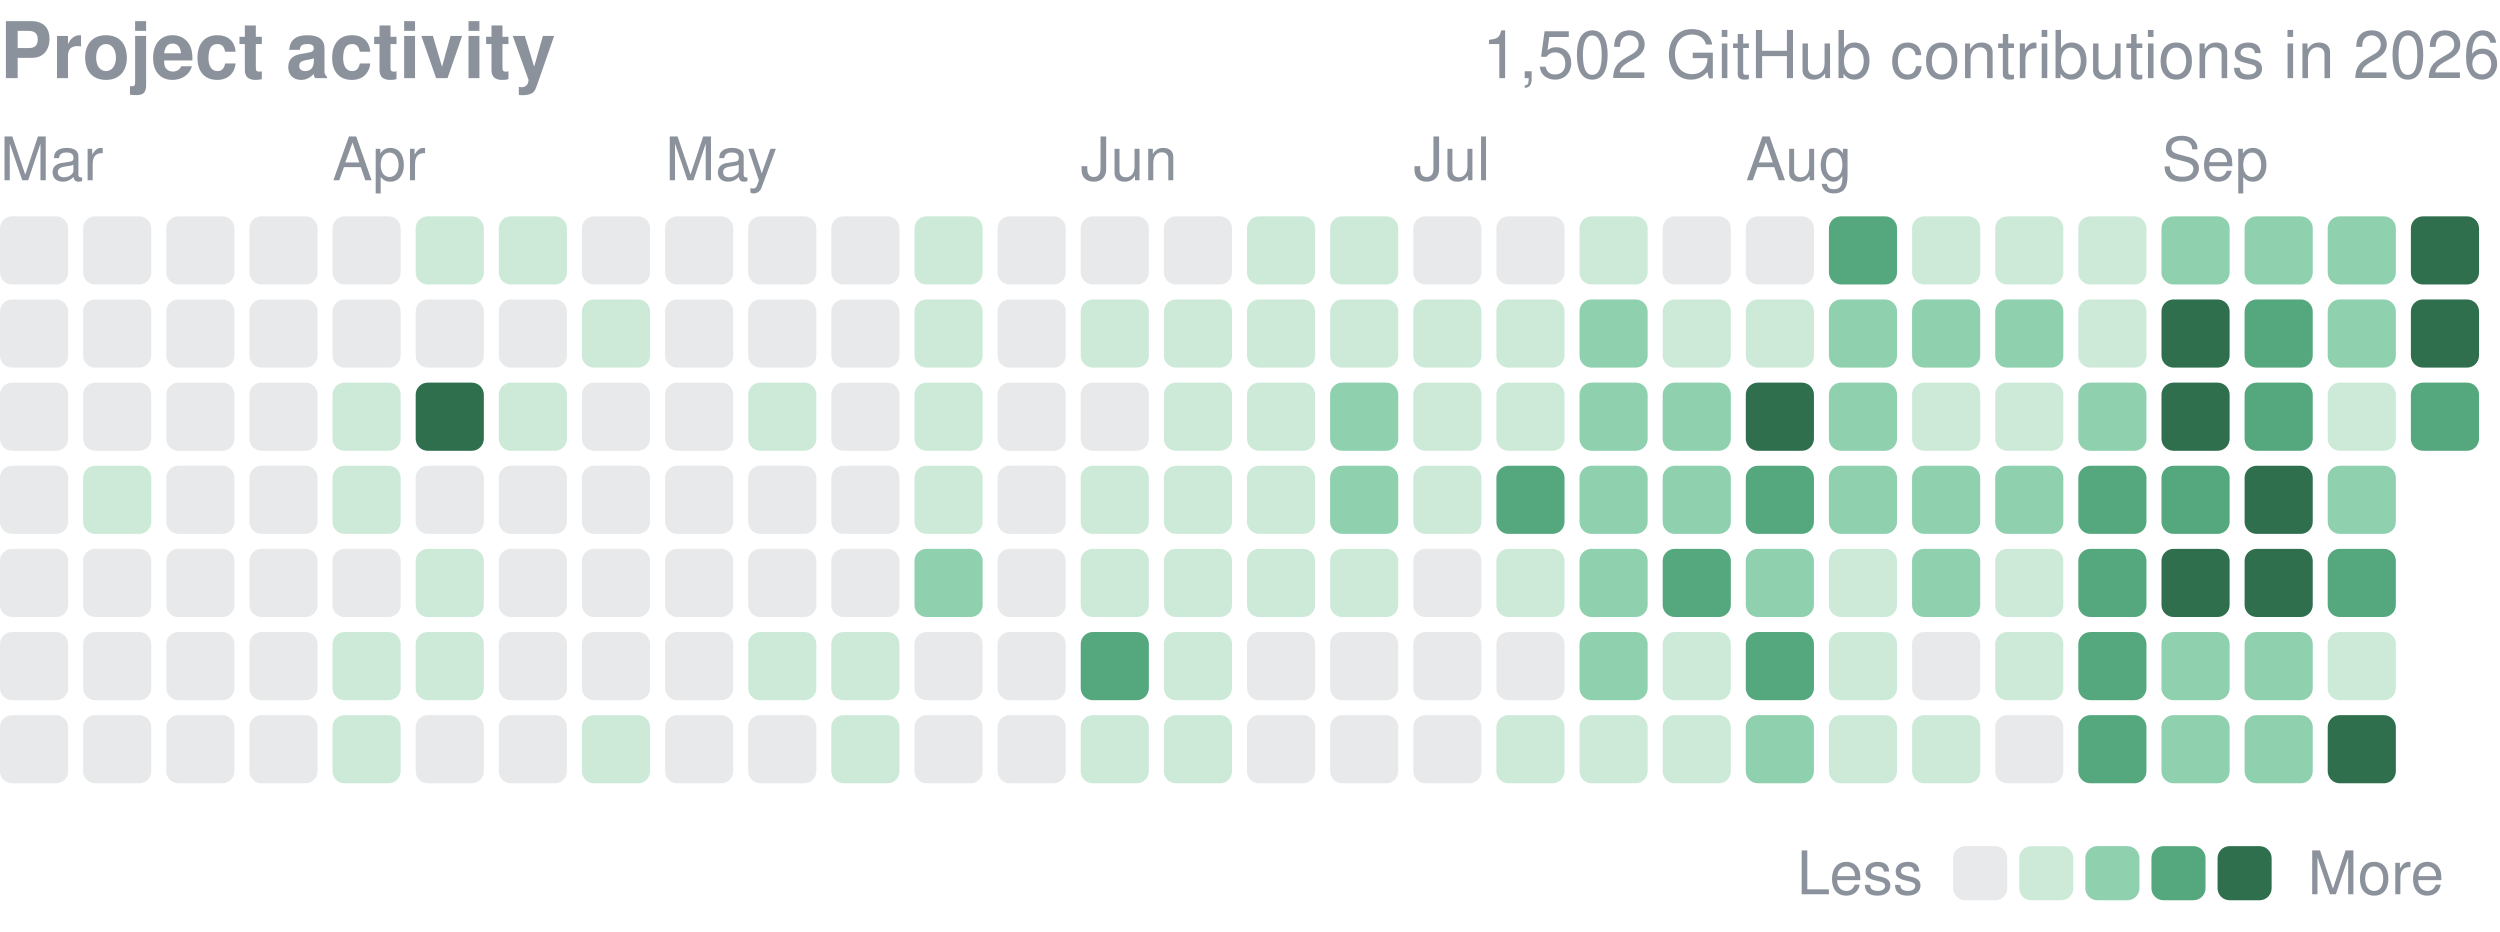
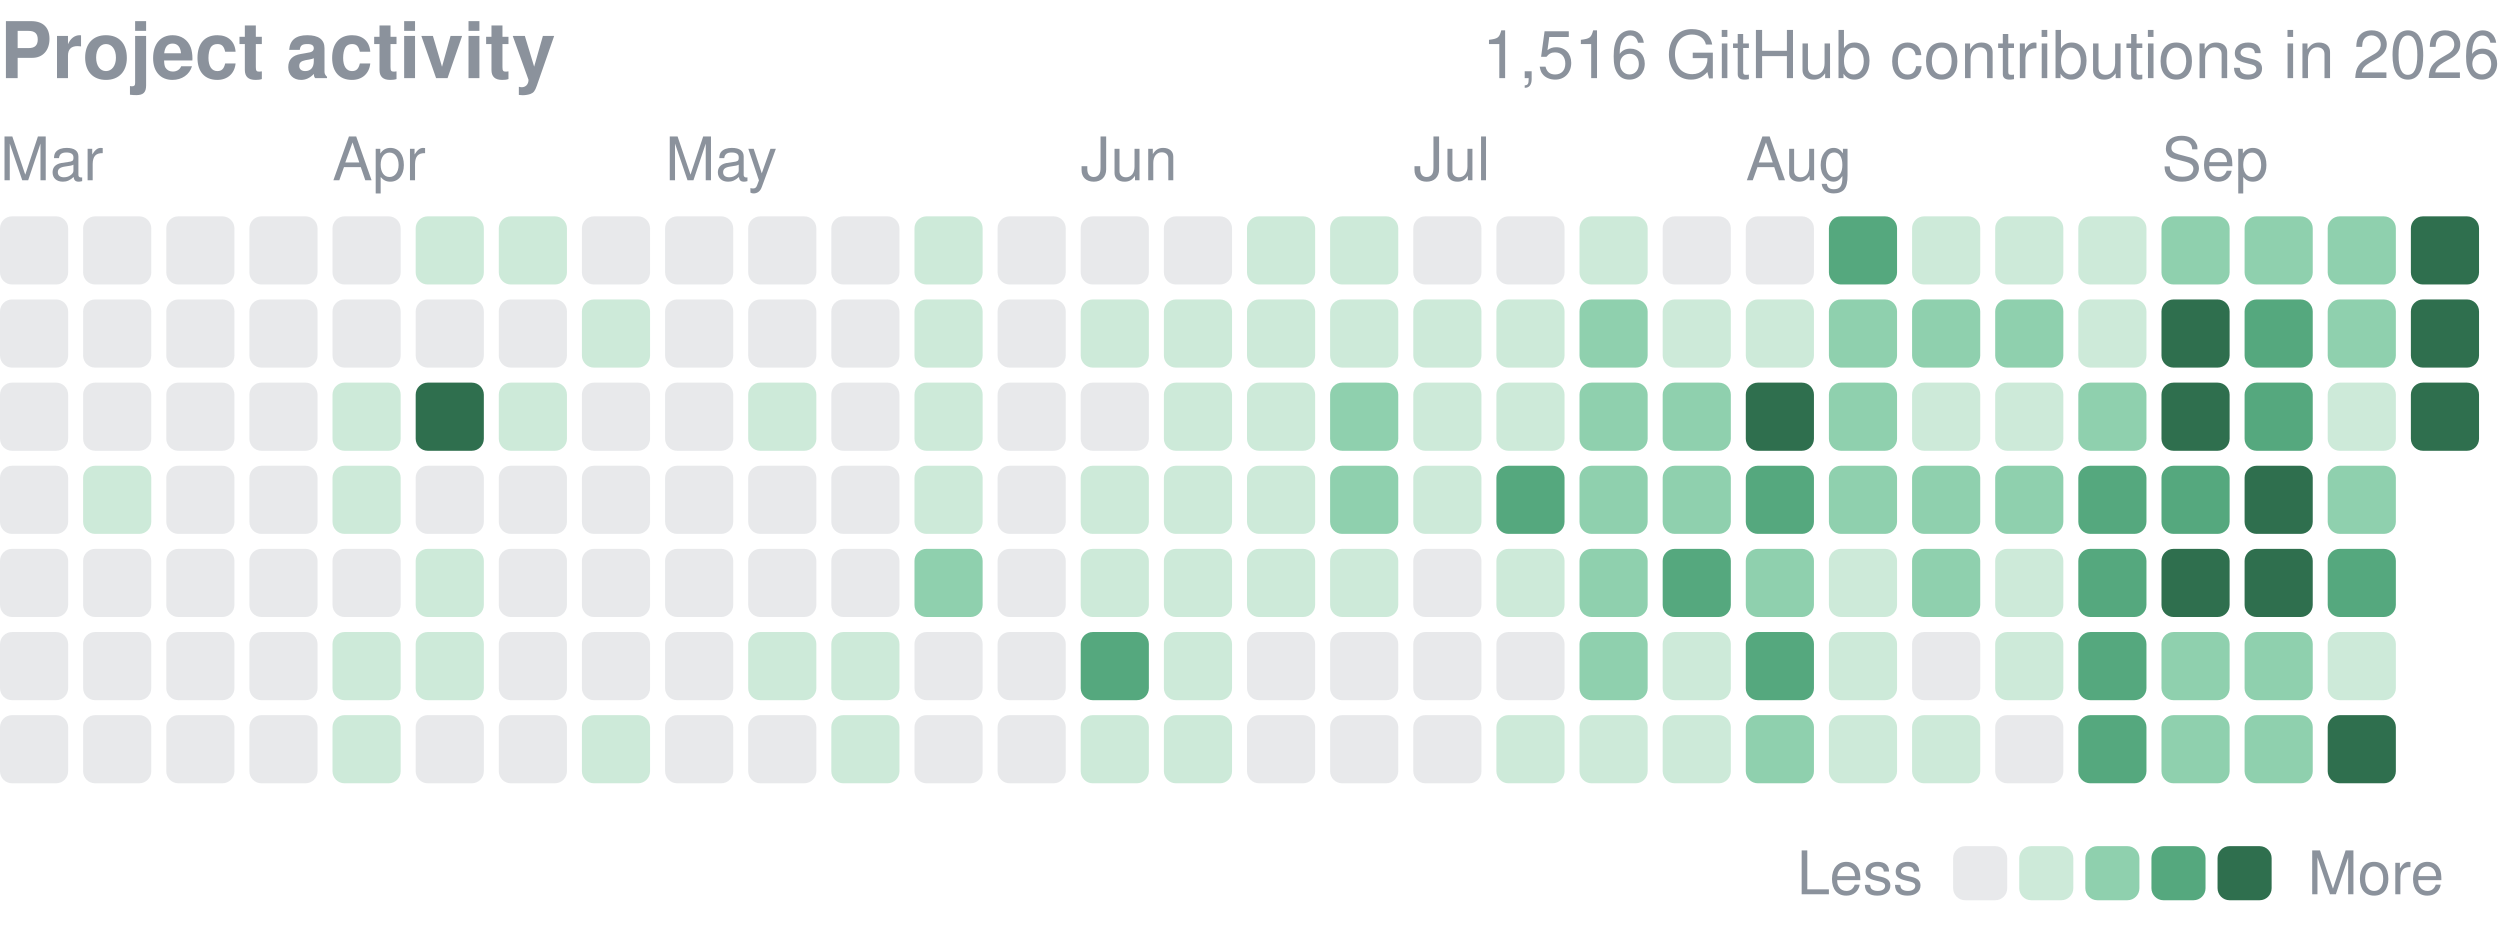
<svg xmlns="http://www.w3.org/2000/svg" width="416" height="155" viewBox="0 0 416 155" role="img" aria-label="yjinyoo GitHub contributions per day in 2026">
  <style>text{font-family:-apple-system,BlinkMacSystemFont,"Segoe UI",Helvetica,Arial,sans-serif}</style>
  <text x="0" y="13" font-size="13" font-weight="600" fill="#8b929c">Project activity</text>
-   <text x="416" y="13" font-size="11" fill="#8b929c" text-anchor="end">1,502 GitHub contributions in 2026</text>
+   <text x="416" y="13" font-size="11" fill="#8b929c" text-anchor="end">1,516 GitHub contributions in 2026</text>
  <text x="0.0" y="30" font-size="10" fill="#8b929c">Mar</text>
  <text x="55.3" y="30" font-size="10" fill="#8b929c">Apr</text>
  <text x="110.7" y="30" font-size="10" fill="#8b929c">May</text>
  <text x="179.8" y="30" font-size="10" fill="#8b929c">Jun</text>
  <text x="235.2" y="30" font-size="10" fill="#8b929c">Jul</text>
  <text x="290.5" y="30" font-size="10" fill="#8b929c">Aug</text>
  <text x="359.7" y="30" font-size="10" fill="#8b929c">Sep</text>
  <rect x="0.00" y="36.00" width="11.34" height="11.34" rx="2.0" fill="#8b929c" opacity="0.2" />
  <rect x="0.00" y="49.83" width="11.34" height="11.34" rx="2.0" fill="#8b929c" opacity="0.2" />
  <rect x="0.00" y="63.67" width="11.34" height="11.34" rx="2.0" fill="#8b929c" opacity="0.2" />
  <rect x="0.00" y="77.50" width="11.34" height="11.34" rx="2.0" fill="#8b929c" opacity="0.2" />
  <rect x="0.00" y="91.33" width="11.34" height="11.34" rx="2.0" fill="#8b929c" opacity="0.2" />
  <rect x="0.00" y="105.17" width="11.34" height="11.34" rx="2.0" fill="#8b929c" opacity="0.2" />
  <rect x="0.00" y="119.00" width="11.34" height="11.34" rx="2.0" fill="#8b929c" opacity="0.2" />
  <rect x="13.83" y="36.00" width="11.34" height="11.34" rx="2.0" fill="#8b929c" opacity="0.2" />
  <rect x="13.83" y="49.83" width="11.34" height="11.34" rx="2.0" fill="#8b929c" opacity="0.2" />
  <rect x="13.83" y="63.67" width="11.34" height="11.34" rx="2.0" fill="#8b929c" opacity="0.2" />
  <rect x="13.83" y="77.50" width="11.34" height="11.34" rx="2.0" fill="#cdead9" />
  <rect x="13.83" y="91.33" width="11.34" height="11.34" rx="2.0" fill="#8b929c" opacity="0.2" />
  <rect x="13.83" y="105.17" width="11.34" height="11.34" rx="2.0" fill="#8b929c" opacity="0.2" />
  <rect x="13.83" y="119.00" width="11.34" height="11.34" rx="2.0" fill="#8b929c" opacity="0.2" />
  <rect x="27.67" y="36.00" width="11.34" height="11.34" rx="2.0" fill="#8b929c" opacity="0.2" />
  <rect x="27.67" y="49.83" width="11.34" height="11.34" rx="2.0" fill="#8b929c" opacity="0.2" />
  <rect x="27.67" y="63.67" width="11.34" height="11.34" rx="2.0" fill="#8b929c" opacity="0.2" />
  <rect x="27.67" y="77.50" width="11.34" height="11.34" rx="2.0" fill="#8b929c" opacity="0.2" />
  <rect x="27.67" y="91.33" width="11.34" height="11.34" rx="2.0" fill="#8b929c" opacity="0.2" />
  <rect x="27.67" y="105.17" width="11.34" height="11.34" rx="2.0" fill="#8b929c" opacity="0.2" />
  <rect x="27.67" y="119.00" width="11.34" height="11.34" rx="2.0" fill="#8b929c" opacity="0.2" />
  <rect x="41.50" y="36.00" width="11.34" height="11.34" rx="2.0" fill="#8b929c" opacity="0.2" />
  <rect x="41.50" y="49.83" width="11.34" height="11.34" rx="2.0" fill="#8b929c" opacity="0.2" />
  <rect x="41.50" y="63.67" width="11.34" height="11.34" rx="2.0" fill="#8b929c" opacity="0.2" />
  <rect x="41.50" y="77.50" width="11.34" height="11.34" rx="2.0" fill="#8b929c" opacity="0.2" />
  <rect x="41.50" y="91.33" width="11.34" height="11.34" rx="2.0" fill="#8b929c" opacity="0.2" />
  <rect x="41.50" y="105.17" width="11.34" height="11.34" rx="2.0" fill="#8b929c" opacity="0.2" />
  <rect x="41.50" y="119.00" width="11.34" height="11.34" rx="2.0" fill="#8b929c" opacity="0.2" />
  <rect x="55.33" y="36.00" width="11.34" height="11.34" rx="2.0" fill="#8b929c" opacity="0.2" />
  <rect x="55.33" y="49.83" width="11.34" height="11.34" rx="2.0" fill="#8b929c" opacity="0.2" />
  <rect x="55.33" y="63.67" width="11.34" height="11.34" rx="2.0" fill="#cdead9" />
  <rect x="55.33" y="77.50" width="11.34" height="11.34" rx="2.0" fill="#cdead9" />
  <rect x="55.33" y="91.33" width="11.34" height="11.34" rx="2.0" fill="#8b929c" opacity="0.2" />
  <rect x="55.33" y="105.17" width="11.34" height="11.34" rx="2.0" fill="#cdead9" />
  <rect x="55.33" y="119.00" width="11.34" height="11.34" rx="2.0" fill="#cdead9" />
  <rect x="69.17" y="36.00" width="11.34" height="11.34" rx="2.0" fill="#cdead9" />
  <rect x="69.17" y="49.83" width="11.34" height="11.34" rx="2.0" fill="#8b929c" opacity="0.2" />
  <rect x="69.17" y="63.67" width="11.34" height="11.34" rx="2.0" fill="#2f6f4e" />
  <rect x="69.17" y="77.50" width="11.34" height="11.34" rx="2.0" fill="#8b929c" opacity="0.2" />
  <rect x="69.17" y="91.33" width="11.34" height="11.34" rx="2.0" fill="#cdead9" />
  <rect x="69.17" y="105.17" width="11.34" height="11.34" rx="2.0" fill="#cdead9" />
  <rect x="69.17" y="119.00" width="11.34" height="11.34" rx="2.0" fill="#8b929c" opacity="0.2" />
  <rect x="83.00" y="36.00" width="11.34" height="11.34" rx="2.0" fill="#cdead9" />
  <rect x="83.00" y="49.83" width="11.34" height="11.34" rx="2.0" fill="#8b929c" opacity="0.2" />
  <rect x="83.00" y="63.67" width="11.34" height="11.34" rx="2.0" fill="#cdead9" />
  <rect x="83.00" y="77.50" width="11.34" height="11.34" rx="2.0" fill="#8b929c" opacity="0.2" />
  <rect x="83.00" y="91.33" width="11.34" height="11.34" rx="2.0" fill="#8b929c" opacity="0.2" />
  <rect x="83.00" y="105.17" width="11.34" height="11.34" rx="2.0" fill="#8b929c" opacity="0.2" />
  <rect x="83.00" y="119.00" width="11.34" height="11.34" rx="2.0" fill="#8b929c" opacity="0.2" />
  <rect x="96.83" y="36.00" width="11.34" height="11.34" rx="2.0" fill="#8b929c" opacity="0.2" />
  <rect x="96.83" y="49.83" width="11.34" height="11.34" rx="2.0" fill="#cdead9" />
  <rect x="96.83" y="63.67" width="11.34" height="11.34" rx="2.0" fill="#8b929c" opacity="0.2" />
  <rect x="96.83" y="77.50" width="11.34" height="11.34" rx="2.0" fill="#8b929c" opacity="0.2" />
  <rect x="96.83" y="91.33" width="11.34" height="11.34" rx="2.0" fill="#8b929c" opacity="0.2" />
  <rect x="96.83" y="105.17" width="11.34" height="11.34" rx="2.0" fill="#8b929c" opacity="0.2" />
  <rect x="96.83" y="119.00" width="11.34" height="11.34" rx="2.0" fill="#cdead9" />
  <rect x="110.67" y="36.00" width="11.34" height="11.34" rx="2.0" fill="#8b929c" opacity="0.2" />
  <rect x="110.67" y="49.83" width="11.34" height="11.34" rx="2.0" fill="#8b929c" opacity="0.2" />
  <rect x="110.67" y="63.67" width="11.34" height="11.34" rx="2.0" fill="#8b929c" opacity="0.2" />
  <rect x="110.67" y="77.50" width="11.34" height="11.34" rx="2.0" fill="#8b929c" opacity="0.2" />
  <rect x="110.67" y="91.33" width="11.34" height="11.34" rx="2.0" fill="#8b929c" opacity="0.2" />
  <rect x="110.67" y="105.17" width="11.34" height="11.34" rx="2.0" fill="#8b929c" opacity="0.2" />
  <rect x="110.67" y="119.00" width="11.34" height="11.34" rx="2.0" fill="#8b929c" opacity="0.2" />
  <rect x="124.50" y="36.00" width="11.34" height="11.34" rx="2.0" fill="#8b929c" opacity="0.2" />
  <rect x="124.50" y="49.83" width="11.34" height="11.34" rx="2.0" fill="#8b929c" opacity="0.2" />
  <rect x="124.50" y="63.67" width="11.34" height="11.34" rx="2.0" fill="#cdead9" />
  <rect x="124.50" y="77.50" width="11.34" height="11.34" rx="2.0" fill="#8b929c" opacity="0.2" />
  <rect x="124.50" y="91.33" width="11.34" height="11.34" rx="2.0" fill="#8b929c" opacity="0.2" />
  <rect x="124.50" y="105.17" width="11.34" height="11.34" rx="2.0" fill="#cdead9" />
  <rect x="124.50" y="119.00" width="11.34" height="11.34" rx="2.0" fill="#8b929c" opacity="0.2" />
  <rect x="138.33" y="36.00" width="11.34" height="11.34" rx="2.0" fill="#8b929c" opacity="0.2" />
  <rect x="138.33" y="49.83" width="11.34" height="11.34" rx="2.0" fill="#8b929c" opacity="0.2" />
  <rect x="138.33" y="63.67" width="11.34" height="11.34" rx="2.0" fill="#8b929c" opacity="0.2" />
  <rect x="138.33" y="77.50" width="11.34" height="11.34" rx="2.0" fill="#8b929c" opacity="0.2" />
  <rect x="138.33" y="91.33" width="11.34" height="11.34" rx="2.0" fill="#8b929c" opacity="0.2" />
  <rect x="138.33" y="105.17" width="11.34" height="11.34" rx="2.0" fill="#cdead9" />
  <rect x="138.33" y="119.00" width="11.34" height="11.34" rx="2.0" fill="#cdead9" />
  <rect x="152.17" y="36.00" width="11.34" height="11.34" rx="2.0" fill="#cdead9" />
  <rect x="152.17" y="49.83" width="11.34" height="11.34" rx="2.0" fill="#cdead9" />
  <rect x="152.17" y="63.67" width="11.34" height="11.34" rx="2.0" fill="#cdead9" />
  <rect x="152.17" y="77.50" width="11.34" height="11.34" rx="2.0" fill="#cdead9" />
  <rect x="152.17" y="91.33" width="11.34" height="11.34" rx="2.0" fill="#8fd0ae" />
  <rect x="152.17" y="105.17" width="11.34" height="11.34" rx="2.0" fill="#8b929c" opacity="0.2" />
  <rect x="152.17" y="119.00" width="11.34" height="11.34" rx="2.0" fill="#8b929c" opacity="0.2" />
  <rect x="166.00" y="36.00" width="11.34" height="11.34" rx="2.0" fill="#8b929c" opacity="0.2" />
  <rect x="166.00" y="49.83" width="11.34" height="11.34" rx="2.0" fill="#8b929c" opacity="0.2" />
  <rect x="166.00" y="63.67" width="11.34" height="11.34" rx="2.0" fill="#8b929c" opacity="0.2" />
  <rect x="166.00" y="77.50" width="11.34" height="11.34" rx="2.0" fill="#8b929c" opacity="0.2" />
  <rect x="166.00" y="91.33" width="11.34" height="11.34" rx="2.0" fill="#8b929c" opacity="0.2" />
  <rect x="166.00" y="105.17" width="11.34" height="11.34" rx="2.0" fill="#8b929c" opacity="0.2" />
  <rect x="166.00" y="119.00" width="11.34" height="11.34" rx="2.0" fill="#8b929c" opacity="0.2" />
  <rect x="179.83" y="36.00" width="11.34" height="11.34" rx="2.0" fill="#8b929c" opacity="0.2" />
  <rect x="179.83" y="49.83" width="11.34" height="11.34" rx="2.0" fill="#cdead9" />
  <rect x="179.83" y="63.67" width="11.34" height="11.34" rx="2.0" fill="#8b929c" opacity="0.2" />
  <rect x="179.83" y="77.50" width="11.34" height="11.34" rx="2.0" fill="#cdead9" />
  <rect x="179.83" y="91.33" width="11.34" height="11.34" rx="2.0" fill="#cdead9" />
  <rect x="179.83" y="105.17" width="11.34" height="11.34" rx="2.0" fill="#55a87e" />
  <rect x="179.83" y="119.00" width="11.34" height="11.34" rx="2.0" fill="#cdead9" />
  <rect x="193.67" y="36.00" width="11.34" height="11.34" rx="2.0" fill="#8b929c" opacity="0.2" />
  <rect x="193.67" y="49.83" width="11.34" height="11.34" rx="2.0" fill="#cdead9" />
  <rect x="193.67" y="63.67" width="11.34" height="11.34" rx="2.0" fill="#cdead9" />
  <rect x="193.67" y="77.50" width="11.34" height="11.34" rx="2.0" fill="#cdead9" />
  <rect x="193.67" y="91.33" width="11.34" height="11.34" rx="2.0" fill="#cdead9" />
  <rect x="193.67" y="105.17" width="11.34" height="11.34" rx="2.0" fill="#cdead9" />
  <rect x="193.67" y="119.00" width="11.34" height="11.34" rx="2.0" fill="#cdead9" />
  <rect x="207.50" y="36.00" width="11.34" height="11.34" rx="2.0" fill="#cdead9" />
  <rect x="207.50" y="49.83" width="11.34" height="11.34" rx="2.0" fill="#cdead9" />
  <rect x="207.50" y="63.67" width="11.34" height="11.34" rx="2.0" fill="#cdead9" />
  <rect x="207.50" y="77.50" width="11.34" height="11.34" rx="2.0" fill="#cdead9" />
  <rect x="207.50" y="91.33" width="11.34" height="11.34" rx="2.0" fill="#cdead9" />
  <rect x="207.50" y="105.17" width="11.34" height="11.34" rx="2.0" fill="#8b929c" opacity="0.2" />
  <rect x="207.50" y="119.00" width="11.34" height="11.34" rx="2.0" fill="#8b929c" opacity="0.2" />
  <rect x="221.33" y="36.00" width="11.34" height="11.34" rx="2.0" fill="#cdead9" />
  <rect x="221.33" y="49.83" width="11.34" height="11.34" rx="2.0" fill="#cdead9" />
  <rect x="221.33" y="63.67" width="11.34" height="11.34" rx="2.0" fill="#8fd0ae" />
  <rect x="221.33" y="77.50" width="11.34" height="11.34" rx="2.0" fill="#8fd0ae" />
  <rect x="221.33" y="91.33" width="11.34" height="11.34" rx="2.0" fill="#cdead9" />
  <rect x="221.33" y="105.17" width="11.34" height="11.34" rx="2.0" fill="#8b929c" opacity="0.2" />
  <rect x="221.33" y="119.00" width="11.34" height="11.34" rx="2.0" fill="#8b929c" opacity="0.2" />
  <rect x="235.17" y="36.00" width="11.34" height="11.34" rx="2.0" fill="#8b929c" opacity="0.2" />
  <rect x="235.17" y="49.83" width="11.34" height="11.34" rx="2.0" fill="#cdead9" />
  <rect x="235.17" y="63.67" width="11.34" height="11.34" rx="2.0" fill="#cdead9" />
  <rect x="235.17" y="77.50" width="11.34" height="11.34" rx="2.0" fill="#cdead9" />
  <rect x="235.17" y="91.33" width="11.34" height="11.34" rx="2.0" fill="#8b929c" opacity="0.2" />
  <rect x="235.17" y="105.17" width="11.34" height="11.34" rx="2.0" fill="#8b929c" opacity="0.2" />
  <rect x="235.17" y="119.00" width="11.34" height="11.34" rx="2.0" fill="#8b929c" opacity="0.2" />
  <rect x="249.00" y="36.00" width="11.34" height="11.34" rx="2.0" fill="#8b929c" opacity="0.2" />
  <rect x="249.00" y="49.83" width="11.34" height="11.34" rx="2.0" fill="#cdead9" />
  <rect x="249.00" y="63.67" width="11.34" height="11.34" rx="2.0" fill="#cdead9" />
  <rect x="249.00" y="77.50" width="11.34" height="11.34" rx="2.0" fill="#55a87e" />
  <rect x="249.00" y="91.33" width="11.34" height="11.34" rx="2.0" fill="#cdead9" />
  <rect x="249.00" y="105.17" width="11.34" height="11.34" rx="2.0" fill="#8b929c" opacity="0.2" />
  <rect x="249.00" y="119.00" width="11.34" height="11.34" rx="2.0" fill="#cdead9" />
  <rect x="262.83" y="36.00" width="11.34" height="11.34" rx="2.0" fill="#cdead9" />
  <rect x="262.83" y="49.83" width="11.34" height="11.34" rx="2.0" fill="#8fd0ae" />
  <rect x="262.83" y="63.67" width="11.34" height="11.34" rx="2.0" fill="#8fd0ae" />
  <rect x="262.83" y="77.50" width="11.34" height="11.34" rx="2.0" fill="#8fd0ae" />
  <rect x="262.83" y="91.33" width="11.34" height="11.34" rx="2.0" fill="#8fd0ae" />
  <rect x="262.83" y="105.17" width="11.34" height="11.34" rx="2.0" fill="#8fd0ae" />
  <rect x="262.83" y="119.00" width="11.34" height="11.34" rx="2.0" fill="#cdead9" />
  <rect x="276.67" y="36.00" width="11.34" height="11.34" rx="2.0" fill="#8b929c" opacity="0.2" />
  <rect x="276.67" y="49.83" width="11.34" height="11.34" rx="2.0" fill="#cdead9" />
  <rect x="276.67" y="63.67" width="11.34" height="11.34" rx="2.0" fill="#8fd0ae" />
  <rect x="276.67" y="77.50" width="11.34" height="11.34" rx="2.0" fill="#8fd0ae" />
  <rect x="276.67" y="91.33" width="11.34" height="11.34" rx="2.0" fill="#55a87e" />
  <rect x="276.67" y="105.17" width="11.34" height="11.34" rx="2.0" fill="#cdead9" />
  <rect x="276.67" y="119.00" width="11.34" height="11.34" rx="2.0" fill="#cdead9" />
  <rect x="290.50" y="36.00" width="11.34" height="11.34" rx="2.0" fill="#8b929c" opacity="0.2" />
  <rect x="290.50" y="49.83" width="11.34" height="11.34" rx="2.0" fill="#cdead9" />
  <rect x="290.50" y="63.67" width="11.34" height="11.34" rx="2.0" fill="#2f6f4e" />
  <rect x="290.50" y="77.50" width="11.34" height="11.34" rx="2.0" fill="#55a87e" />
  <rect x="290.50" y="91.33" width="11.34" height="11.34" rx="2.0" fill="#8fd0ae" />
  <rect x="290.50" y="105.17" width="11.34" height="11.34" rx="2.0" fill="#55a87e" />
  <rect x="290.50" y="119.00" width="11.34" height="11.34" rx="2.0" fill="#8fd0ae" />
  <rect x="304.33" y="36.00" width="11.34" height="11.34" rx="2.0" fill="#55a87e" />
  <rect x="304.33" y="49.83" width="11.34" height="11.34" rx="2.0" fill="#8fd0ae" />
  <rect x="304.33" y="63.67" width="11.34" height="11.34" rx="2.0" fill="#8fd0ae" />
  <rect x="304.33" y="77.50" width="11.34" height="11.34" rx="2.0" fill="#8fd0ae" />
  <rect x="304.33" y="91.33" width="11.34" height="11.34" rx="2.0" fill="#cdead9" />
  <rect x="304.33" y="105.17" width="11.34" height="11.34" rx="2.0" fill="#cdead9" />
  <rect x="304.33" y="119.00" width="11.34" height="11.34" rx="2.0" fill="#cdead9" />
  <rect x="318.17" y="36.00" width="11.34" height="11.34" rx="2.0" fill="#cdead9" />
  <rect x="318.17" y="49.83" width="11.34" height="11.34" rx="2.0" fill="#8fd0ae" />
  <rect x="318.17" y="63.67" width="11.34" height="11.34" rx="2.0" fill="#cdead9" />
  <rect x="318.17" y="77.50" width="11.34" height="11.34" rx="2.0" fill="#8fd0ae" />
  <rect x="318.17" y="91.33" width="11.34" height="11.34" rx="2.0" fill="#8fd0ae" />
  <rect x="318.17" y="105.17" width="11.34" height="11.34" rx="2.0" fill="#8b929c" opacity="0.2" />
  <rect x="318.17" y="119.00" width="11.34" height="11.34" rx="2.0" fill="#cdead9" />
  <rect x="332.00" y="36.00" width="11.34" height="11.34" rx="2.0" fill="#cdead9" />
  <rect x="332.00" y="49.83" width="11.34" height="11.34" rx="2.0" fill="#8fd0ae" />
  <rect x="332.00" y="63.67" width="11.34" height="11.34" rx="2.0" fill="#cdead9" />
  <rect x="332.00" y="77.50" width="11.34" height="11.34" rx="2.0" fill="#8fd0ae" />
  <rect x="332.00" y="91.33" width="11.34" height="11.34" rx="2.0" fill="#cdead9" />
  <rect x="332.00" y="105.17" width="11.34" height="11.34" rx="2.0" fill="#cdead9" />
  <rect x="332.00" y="119.00" width="11.34" height="11.34" rx="2.0" fill="#8b929c" opacity="0.2" />
  <rect x="345.83" y="36.00" width="11.34" height="11.34" rx="2.0" fill="#cdead9" />
  <rect x="345.83" y="49.83" width="11.34" height="11.34" rx="2.0" fill="#cdead9" />
  <rect x="345.83" y="63.67" width="11.34" height="11.34" rx="2.0" fill="#8fd0ae" />
  <rect x="345.83" y="77.50" width="11.34" height="11.34" rx="2.0" fill="#55a87e" />
  <rect x="345.83" y="91.33" width="11.34" height="11.34" rx="2.0" fill="#55a87e" />
  <rect x="345.83" y="105.17" width="11.34" height="11.34" rx="2.0" fill="#55a87e" />
  <rect x="345.83" y="119.00" width="11.34" height="11.34" rx="2.0" fill="#55a87e" />
  <rect x="359.67" y="36.00" width="11.34" height="11.34" rx="2.0" fill="#8fd0ae" />
  <rect x="359.67" y="49.83" width="11.34" height="11.34" rx="2.0" fill="#2f6f4e" />
  <rect x="359.67" y="63.67" width="11.34" height="11.34" rx="2.0" fill="#2f6f4e" />
  <rect x="359.67" y="77.50" width="11.34" height="11.34" rx="2.0" fill="#55a87e" />
  <rect x="359.67" y="91.33" width="11.34" height="11.34" rx="2.0" fill="#2f6f4e" />
  <rect x="359.67" y="105.17" width="11.34" height="11.34" rx="2.0" fill="#8fd0ae" />
  <rect x="359.67" y="119.00" width="11.34" height="11.34" rx="2.0" fill="#8fd0ae" />
  <rect x="373.50" y="36.00" width="11.34" height="11.34" rx="2.0" fill="#8fd0ae" />
  <rect x="373.50" y="49.83" width="11.34" height="11.34" rx="2.0" fill="#55a87e" />
  <rect x="373.50" y="63.67" width="11.34" height="11.34" rx="2.0" fill="#55a87e" />
  <rect x="373.50" y="77.50" width="11.34" height="11.34" rx="2.0" fill="#2f6f4e" />
  <rect x="373.50" y="91.33" width="11.34" height="11.34" rx="2.0" fill="#2f6f4e" />
  <rect x="373.50" y="105.17" width="11.34" height="11.34" rx="2.0" fill="#8fd0ae" />
  <rect x="373.50" y="119.00" width="11.34" height="11.34" rx="2.0" fill="#8fd0ae" />
  <rect x="387.33" y="36.00" width="11.34" height="11.34" rx="2.0" fill="#8fd0ae" />
  <rect x="387.33" y="49.83" width="11.34" height="11.34" rx="2.0" fill="#8fd0ae" />
  <rect x="387.33" y="63.67" width="11.34" height="11.34" rx="2.0" fill="#cdead9" />
  <rect x="387.33" y="77.50" width="11.34" height="11.34" rx="2.0" fill="#8fd0ae" />
  <rect x="387.33" y="91.33" width="11.34" height="11.34" rx="2.0" fill="#55a87e" />
  <rect x="387.33" y="105.17" width="11.34" height="11.34" rx="2.0" fill="#cdead9" />
  <rect x="387.33" y="119.00" width="11.34" height="11.34" rx="2.0" fill="#2f6f4e" />
  <rect x="401.17" y="36.00" width="11.34" height="11.34" rx="2.0" fill="#2f6f4e" />
  <rect x="401.17" y="49.83" width="11.34" height="11.34" rx="2.0" fill="#2f6f4e" />
-   <rect x="401.17" y="63.67" width="11.34" height="11.34" rx="2.0" fill="#55a87e" />
+   <rect x="401.17" y="63.67" width="11.34" height="11.34" rx="2.0" fill="#2f6f4e" />
  <text x="299" y="148.8" font-size="10" fill="#8b929c">Less</text>
  <rect x="325" y="140.8" width="9" height="9" rx="2.0" fill="#8b929c" opacity="0.2" />
  <rect x="336.0" y="140.8" width="9" height="9" rx="2.0" fill="#cdead9" />
  <rect x="347.0" y="140.8" width="9" height="9" rx="2.0" fill="#8fd0ae" />
  <rect x="358.0" y="140.8" width="9" height="9" rx="2.0" fill="#55a87e" />
  <rect x="369.0" y="140.8" width="9" height="9" rx="2.0" fill="#2f6f4e" />
  <text x="384.0" y="148.8" font-size="10" fill="#8b929c">More</text>
</svg>
